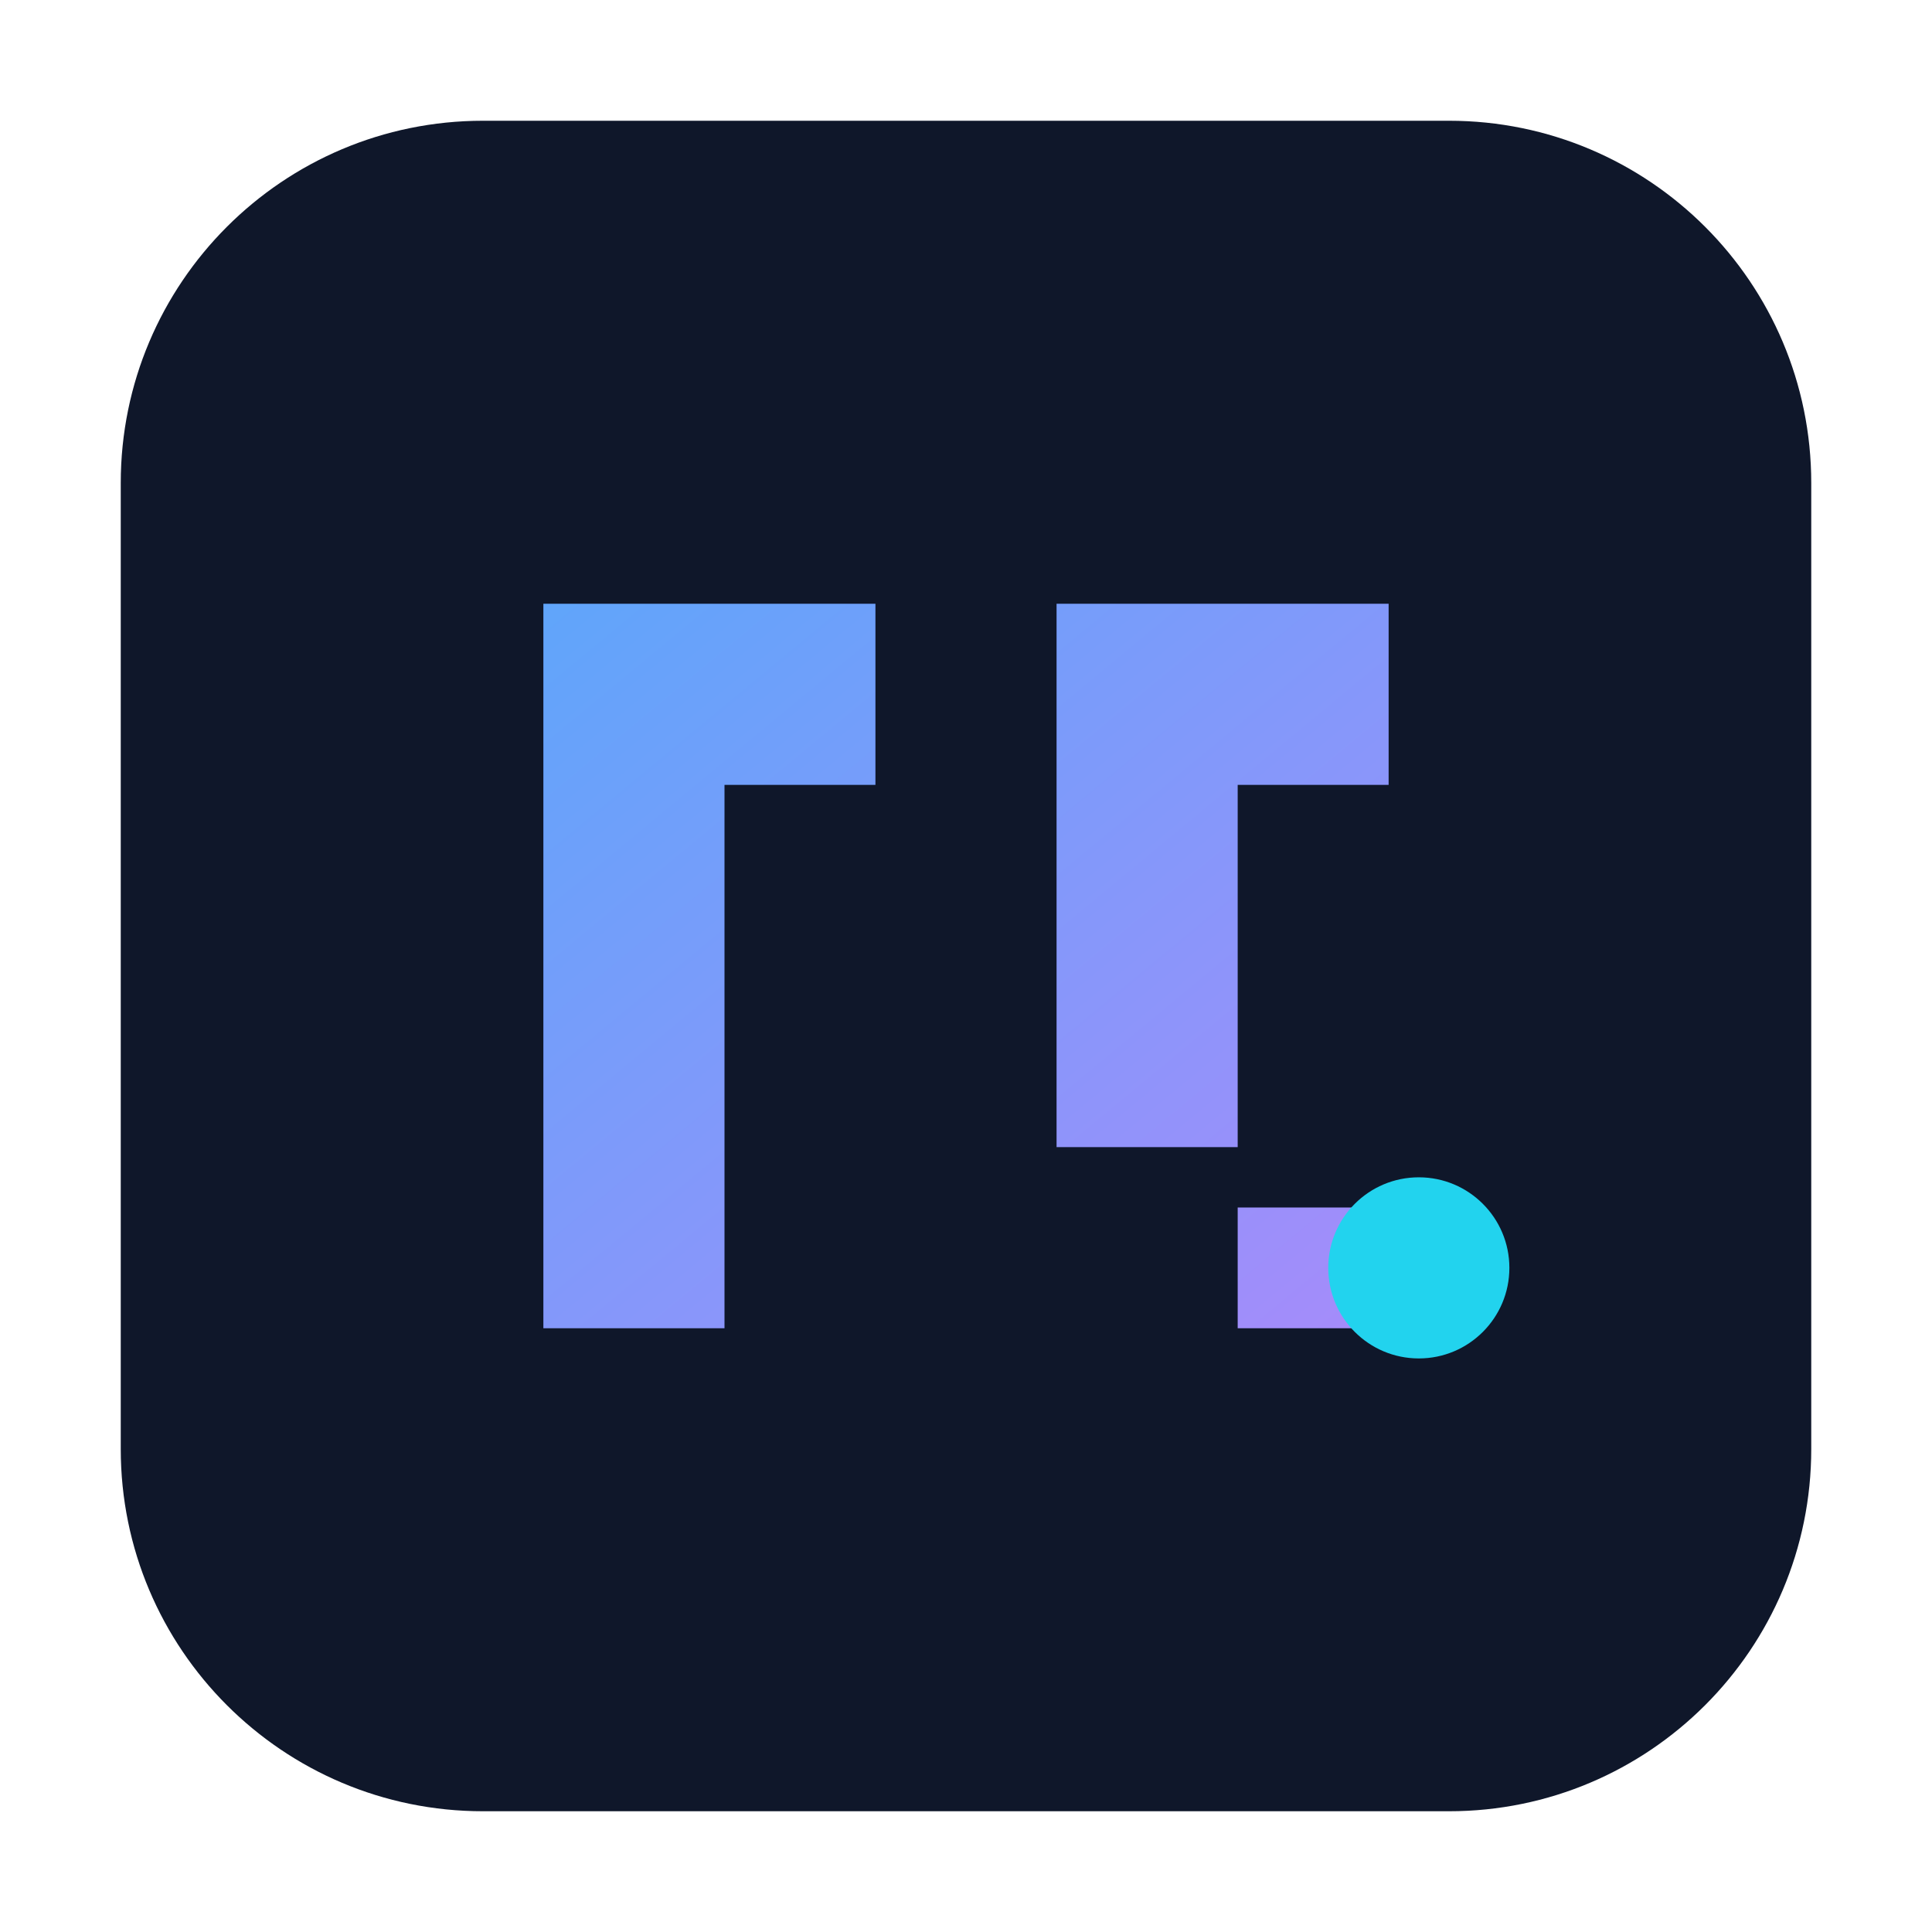
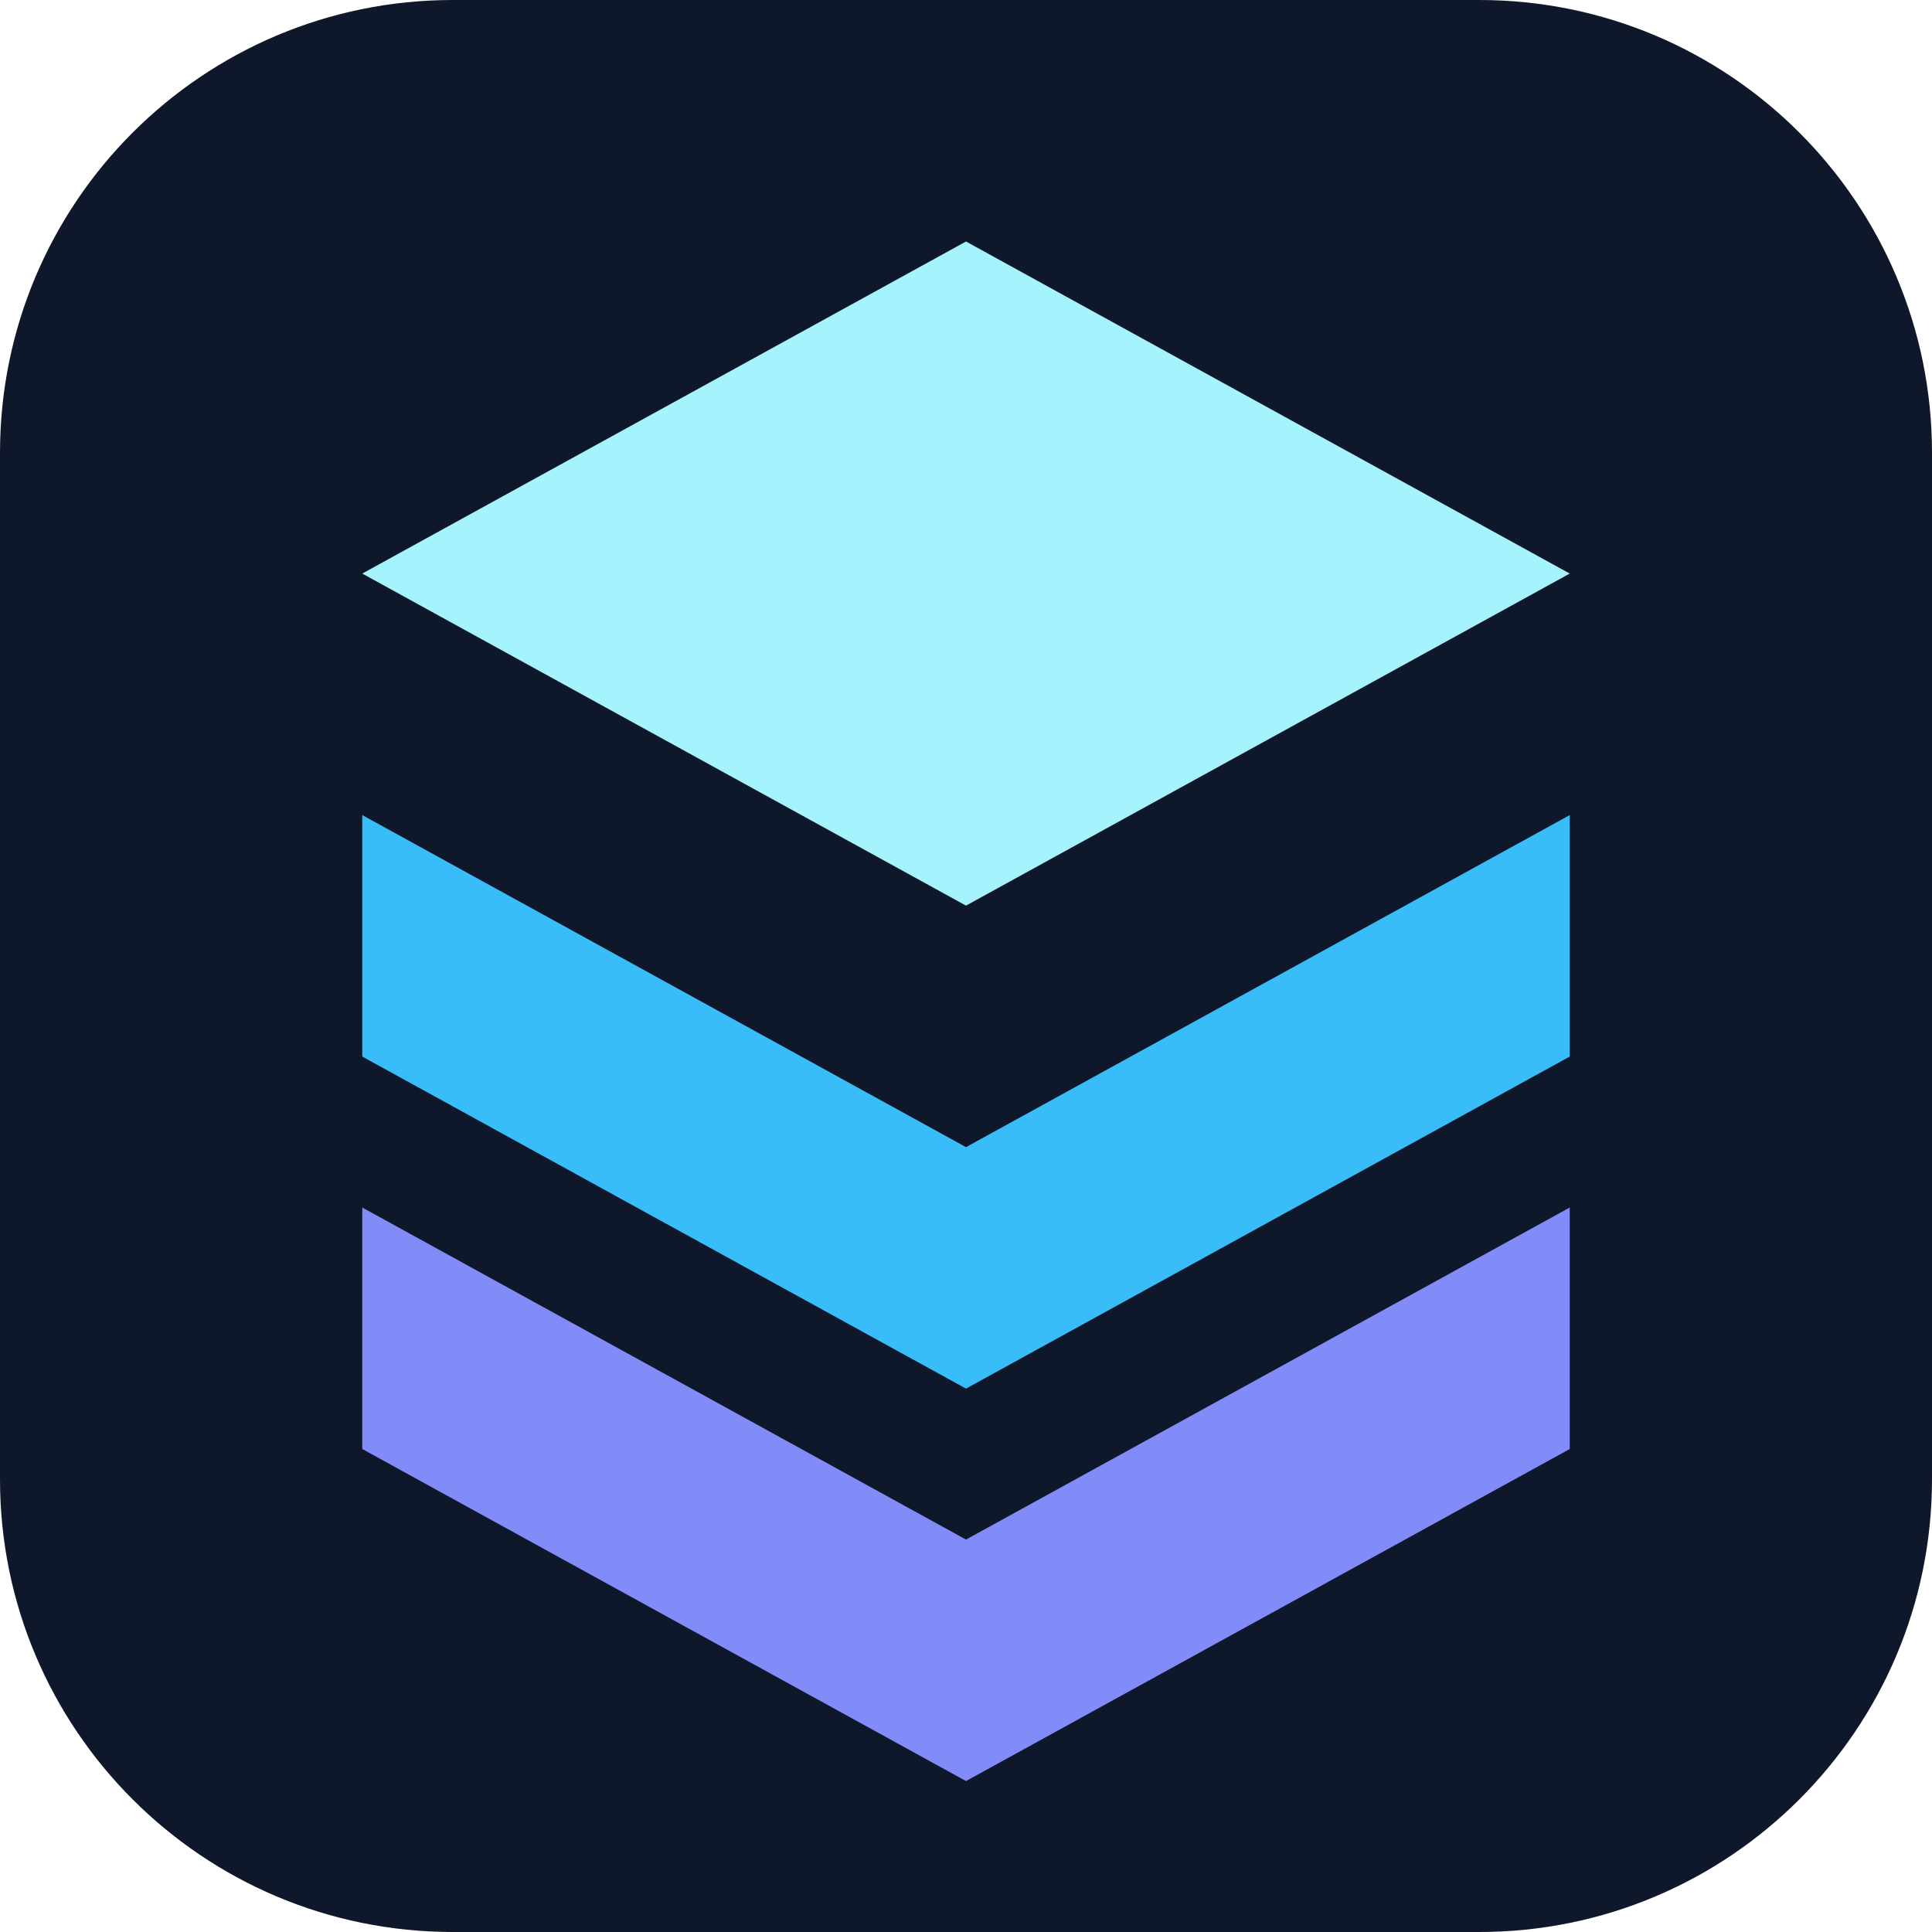
- <svg xmlns="http://www.w3.org/2000/svg" viewBox="0 0 64 64" role="img" aria-label="LLM Infra Explorer icon">
-   <defs>
-     <linearGradient id="g" x1="0" y1="0" x2="1" y2="1">
-       <stop offset="0%" stop-color="#60a5fa" />
-       <stop offset="100%" stop-color="#a78bfa" />
-     </linearGradient>
-   </defs>
-   <rect x="4" y="4" width="56" height="56" rx="12" fill="#0f172a" />
-   <path d="M18 20h11v6h-5v18h-6V20zm17 0h11v6h-5v12h-6V20zm12 20h-6v4h6v-4z" fill="url(#g)" />
-   <circle cx="47" cy="42" r="3" fill="#22d3ee" />
+ <svg xmlns="http://www.w3.org/2000/svg" viewBox="0 0 64 64" role="img" aria-label="LLM Infra Explorer: layered tensors">
+   <rect width="64" height="64" rx="15" fill="#0f172a" />
+   <path d="m12 40 20 11 20-11v8L32 59 12 48Z" fill="#818cf8" />
+   <path d="m12 27 20 11 20-11v8L32 46 12 35Z" fill="#38bdf8" />
+   <path d="m12 19 20-11 20 11-20 11Z" fill="#a5f3fc" />
</svg>
